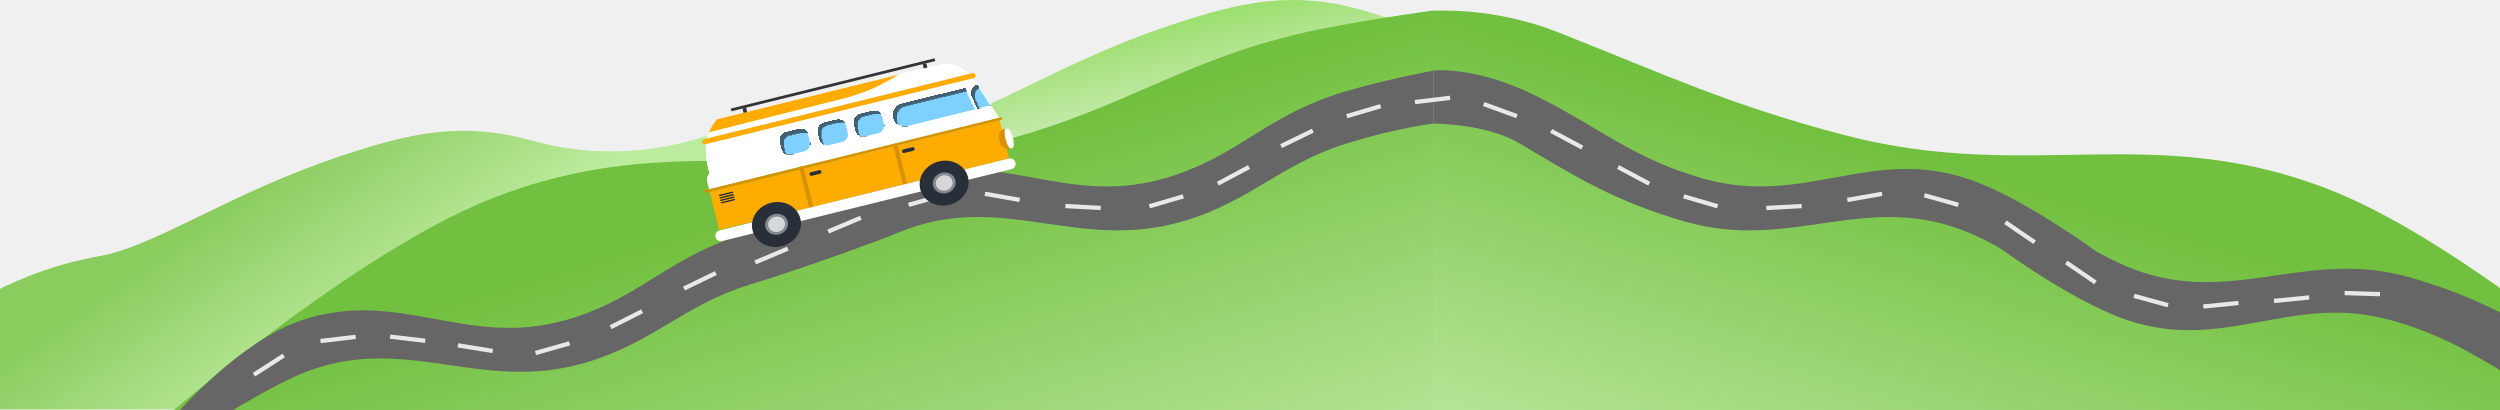
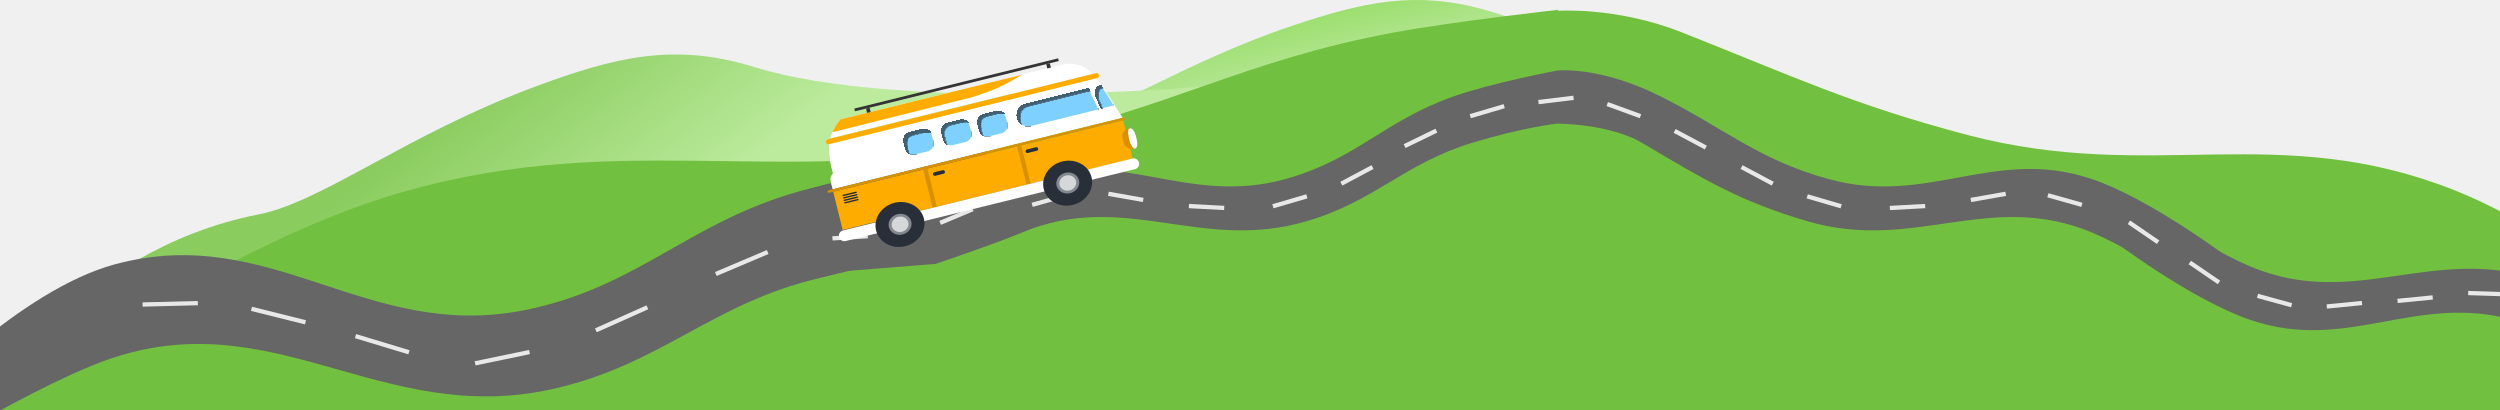
<svg xmlns="http://www.w3.org/2000/svg" width="1781" height="292" viewBox="0 0 1781 292" fill="none">
-   <path d="M661.994 89.264C547.162 109.418 488.987 198.43 488.987 198.43H1105.39V98.713C1105.39 98.713 1061.38 32.442 969.816 6.97C920.129 -6.852 883.151 1.502 833.99 17.887C754.53 44.37 701.275 82.37 661.994 89.264Z" fill="url(#paint0_linear_0_1)" />
-   <path d="M71.007 182.448C-43.825 202.601 -102 291.613 -102 291.613H514.401L540.959 80C540.959 80 470.391 125.626 378.828 100.154C329.142 86.331 292.164 94.685 243.003 111.07C163.542 137.553 110.288 175.554 71.007 182.448Z" fill="url(#paint1_linear_0_1)" />
-   <path d="M349.429 141.798C245.521 183.174 101.775 311 101.775 311H1021.57V7.369C1021.57 7.369 961.972 15.6 927.854 23.484C841.446 43.45 799.91 77.742 714.125 100.239C575.47 136.603 482.604 88.768 349.429 141.798Z" fill="url(#paint2_linear_0_1)" />
-   <path d="M639.959 127.639C597.544 142.061 540.749 185.236 540.749 185.236L578.5 188C578.5 188 620.164 173.976 639.959 165.698C713.151 135.091 766.832 179.956 842.945 157.579C891.762 143.227 912.015 116.627 960.677 101.758C997.215 90.594 1021.32 88.056 1021.32 88.056V50.25C1021.32 50.25 975.551 58.798 947.229 68.772C898.074 86.084 877.727 113.861 827.467 127.639C756.846 146.998 709.287 104.065 639.959 127.639Z" fill="#666666" />
-   <path d="M214.21 228.389C171.795 242.811 128 292.329 128 292.329H165.747C165.747 292.329 194.415 274.726 214.21 266.448C287.402 235.841 341.083 280.706 417.196 258.329C466.013 243.977 486.266 217.377 534.928 202.508C571.466 191.344 611 176.5 611 176.5L605.5 145C605.5 145 549.802 159.548 521.48 169.523C472.325 186.834 451.978 214.611 401.718 228.389C331.097 247.748 283.538 204.815 214.21 228.389Z" fill="#666666" />
-   <path d="M758.959 146.79L784.118 148.144" stroke="#E8E8E8" stroke-width="3.045" />
-   <path d="M818.822 146.949L843.002 139.868" stroke="#E8E8E8" stroke-width="3.045" />
-   <path d="M867.557 130.853L889.789 118.999" stroke="#E8E8E8" stroke-width="3.045" />
-   <path d="M590 164.924L613.221 155.148" stroke="#E8E8E8" stroke-width="3.045" />
-   <path d="M538 186.924L561.221 177.148" stroke="#E8E8E8" stroke-width="3.045" />
-   <path d="M487.272 205.522L509.95 194.544" stroke="#E8E8E8" stroke-width="3.045" />
-   <path d="M435 233.087L457.483 221.716" stroke="#E8E8E8" stroke-width="3.045" />
-   <path d="M381.491 251.473L405.73 244.6" stroke="#E8E8E8" stroke-width="3.045" />
-   <path d="M326.174 246.022L351.047 250.037" stroke="#E8E8E8" stroke-width="3.045" />
-   <path d="M277.924 239.849L302.949 242.775" stroke="#E8E8E8" stroke-width="3.045" />
-   <path d="M228.347 242.959L253.363 239.963" stroke="#E8E8E8" stroke-width="3.045" />
-   <path d="M180.923 266.935L202.094 253.275" stroke="#E8E8E8" stroke-width="3.045" />
-   <path d="M647.317 145.924L671.571 139.103" stroke="#E8E8E8" stroke-width="3.045" />
-   <path d="M701.616 138.054L726.427 142.436" stroke="#E8E8E8" stroke-width="3.045" />
-   <rect x="508.796" y="165.105" width="33.772" height="7.761" rx="3.881" transform="rotate(-13.8465 508.796 165.105)" fill="white" />
-   <path d="M502.56 102.695L503.944 102.354L693.13 55.723C693.13 55.723 701.209 66.935 705.939 74.701C708.064 78.19 711.716 83.935 711.716 83.935L505.176 134.844C505.176 134.844 503.736 129.46 503.71 127.52C503.683 125.579 505.538 123.482 505.538 123.482C505.538 123.482 504.42 119.838 503.847 116.623C502.979 111.746 502.56 102.695 502.56 102.695Z" fill="white" />
-   <path d="M586.132 112.326L504.687 132.401C504.687 132.401 503.388 128.315 503.956 126.228C504.354 124.765 505.538 123.481 505.538 123.481C505.538 123.481 504.184 119.06 503.657 115.849C503.13 112.637 502.91 107.322 502.91 107.322L632.689 75.333C632.689 75.333 621.689 91.161 611.803 98.723C602.886 105.543 586.132 112.326 586.132 112.326Z" fill="white" />
-   <path d="M510.734 85C507.048 89.749 505.582 92.48 503.252 98.63L690.309 52.523C690.309 52.523 686.82 48.905 682.893 47.178C677.669 44.879 671.388 45.402 671.388 45.402L510.734 85Z" fill="white" />
-   <path d="M507.439 89.501L510.734 85L640.112 53.213C640.112 53.213 629.826 59.446 622.778 62.61C615.8 65.742 604.327 69.309 604.327 69.309L504.985 94.206L507.439 89.501Z" fill="#FFAC01" />
+   <path d="M749.995 89.264C635.163 109.418 576.988 198.43 576.988 198.43H1193.39V98.713C1193.39 98.713 1149.38 32.442 1057.82 6.97C1008.13 -6.852 971.152 1.502 921.991 17.887C842.531 44.37 789.276 82.37 749.995 89.264Z" fill="url(#paint0_linear_0_1)" />
+   <path d="M184.312 152.714C52.684 178.428 -14 292 -14 292H692.557L858 61.642C858 61.642 642.11 80.214 537.155 47.714C480.201 30.077 437.815 40.737 381.463 61.642C290.381 95.433 229.338 143.918 184.312 152.714Z" fill="url(#paint1_linear_0_1)" />
+   <path d="M271.097 141.592C141.409 183.018 -38 311 -38 311H1110V7C1110 7 1035.61 15.241 993.03 23.134C885.183 43.125 833.343 77.458 726.275 99.983C553.219 136.391 437.313 88.498 271.097 141.592Z" fill="url(#paint2_linear_0_1)" />
+   <path d="M727.96 127.639C685.545 142.061 604 193 604 193L666.501 188C666.501 188 708.165 173.976 727.96 165.698C801.152 135.091 854.833 179.956 930.946 157.579C979.763 143.227 1000.02 116.627 1048.68 101.758C1085.22 90.594 1109.32 88.056 1109.32 88.056V50.25C1109.32 50.25 1063.55 58.798 1035.23 68.772C986.075 86.084 965.728 113.861 915.468 127.639C844.847 146.998 797.288 104.065 727.96 127.639Z" fill="#666666" />
+   <path d="M81.81 188.31C13.647 206.734 -62 287.747 -62 287.747L-3.291 294.328C-3.291 294.328 43.976 267.813 76.022 256.445C194.517 214.412 271.185 304.086 392.971 277.296C471.082 260.114 506.626 216.025 584.574 197.89C643.101 184.274 706.848 164.593 706.848 164.593L703.084 107.243C703.084 107.243 614.241 123.578 568.675 136.496C489.589 158.917 453.718 205.096 373.451 220.999C260.666 243.345 193.225 158.196 81.81 188.31Z" fill="#666666" />
+   <path d="M846.959 146.79L872.118 148.144" stroke="#E8E8E8" stroke-width="3.045" />
+   <path d="M906.822 146.949L931.002 139.868" stroke="#E8E8E8" stroke-width="3.045" />
+   <path d="M955.557 130.853L977.789 118.999" stroke="#E8E8E8" stroke-width="3.045" />
+   <path d="M669.779 158.776L693 149.001" stroke="#E8E8E8" stroke-width="3.045" />
+   <path d="M593.036 169.807L618.184 168.265" stroke="#E8E8E8" stroke-width="3.045" />
+   <path d="M509.972 195.189L546.91 179.531" stroke="#E8E8E8" stroke-width="3.045" />
+   <path d="M424.491 235.324L461.185 218.927" stroke="#E8E8E8" stroke-width="3.045" />
+   <path d="M338.474 258.843L377.218 250.79" stroke="#E8E8E8" stroke-width="3.045" />
+   <path d="M253.266 239.459L291.343 250.968" stroke="#E8E8E8" stroke-width="3.045" />
+   <path d="M179.159 220.021L217.636 229.611" stroke="#E8E8E8" stroke-width="3.045" />
+   <path d="M101.576 216.935L140.94 215.943" stroke="#E8E8E8" stroke-width="3.045" />
+   <path d="M735.316 145.924L759.57 139.103" stroke="#E8E8E8" stroke-width="3.045" />
+   <path d="M789.615 138.054L814.426 142.436" stroke="#E8E8E8" stroke-width="3.045" />
+   <rect x="596.795" y="165.105" width="33.772" height="7.761" rx="3.881" transform="rotate(-13.8465 596.795 165.105)" fill="white" />
+   <path d="M590.559 102.695L591.943 102.354L781.129 55.723C781.129 55.723 789.208 66.935 793.938 74.701C796.063 78.19 799.715 83.935 799.715 83.935L593.175 134.844C593.175 134.844 591.735 129.46 591.708 127.52C591.682 125.579 593.536 123.482 593.536 123.482C593.536 123.482 592.418 119.838 591.846 116.623C590.978 111.746 590.559 102.695 590.559 102.695Z" fill="white" />
+   <path d="M674.133 112.327L592.688 132.402C592.688 132.402 591.389 128.316 591.957 126.229C592.355 124.766 593.538 123.482 593.538 123.482C593.538 123.482 592.184 119.061 591.657 115.85C591.13 112.638 590.911 107.323 590.911 107.323L720.69 75.334C720.69 75.334 709.689 91.162 699.803 98.724C690.886 105.544 674.133 112.327 674.133 112.327Z" fill="white" />
+   <path d="M598.734 85.001C595.048 89.75 593.582 92.481 591.252 98.631L778.309 52.524C778.309 52.524 774.82 48.906 770.893 47.178C765.669 44.88 759.388 45.403 759.388 45.403L598.734 85.001Z" fill="white" />
+   <path d="M595.438 89.502L598.733 85.001L728.11 53.214C728.11 53.214 717.824 59.447 710.776 62.611C703.798 65.743 692.326 69.311 692.326 69.311L592.984 94.207L595.438 89.502Z" fill="#FFAC01" />
  <g filter="url(#filter0_i_0_1)">
-     <rect x="607.318" y="82.818" width="20.395" height="16.119" rx="5.582" transform="rotate(-13.8465 607.318 82.8184)" fill="#7ED1FF" />
+     <rect x="695.318" y="82.818" width="20.395" height="16.119" rx="5.582" transform="rotate(-13.8465 695.318 82.8184)" fill="#7ED1FF" />
  </g>
  <g filter="url(#filter1_i_0_1)">
-     <rect x="581.615" y="89.051" width="20.395" height="16.119" rx="5.582" transform="rotate(-13.8465 581.615 89.0508)" fill="#7ED1FF" />
+     <rect x="669.615" y="89.051" width="20.395" height="16.119" rx="5.582" transform="rotate(-13.8465 669.615 89.0508)" fill="#7ED1FF" />
    <g filter="url(#filter2_i_0_1)">
-       <rect x="554.626" y="95.703" width="20.395" height="16.119" rx="5.582" transform="rotate(-13.8465 554.626 95.7031)" fill="#7ED1FF" />
+       <rect x="642.627" y="95.703" width="20.395" height="16.119" rx="5.582" transform="rotate(-13.8465 642.627 95.7031)" fill="#7ED1FF" />
    </g>
  </g>
  <g filter="url(#filter3_i_0_1)">
-     <path d="M692.521 68.136C691.201 65.104 692.927 61.614 696.138 60.822V60.822L700.904 67.824L705.41 75.094L696.505 77.29L692.521 68.136Z" fill="#7ED1FF" />
+     <path d="M780.521 68.137C779.201 65.105 780.927 61.614 784.138 60.823V60.823L788.904 67.825L793.41 75.096L784.505 77.29L780.521 68.137Z" fill="#7ED1FF" />
  </g>
  <g filter="url(#filter4_i_0_1)">
-     <path d="M636.714 83.874C635.649 79.552 638.289 75.185 642.611 74.12L687.379 63.085L694.537 77.923L646.469 89.771C642.147 90.836 637.78 88.196 636.714 83.874V83.874Z" fill="#7ED1FF" />
+     <path d="M724.714 83.873C723.649 79.551 726.289 75.184 730.611 74.119L775.378 63.084L782.536 77.922L734.468 89.77C730.146 90.835 725.779 88.195 724.714 83.873V83.873Z" fill="#7ED1FF" />
  </g>
-   <rect x="499.893" y="99.662" width="200.441" height="3.582" rx="1.791" transform="rotate(-13.8465 499.893 99.6621)" fill="#FFAC01" />
-   <rect x="505.605" y="136.582" width="212.722" height="28.06" transform="rotate(-13.8465 505.605 136.582)" fill="#FFAC01" />
-   <rect x="668.822" y="125.252" width="55.264" height="7.761" rx="3.881" transform="rotate(-13.8465 668.822 125.252)" fill="white" />
-   <path d="M711.617 98.192C710.921 95.37 712.645 92.518 715.468 91.822V91.822C717.349 91.359 719.25 92.508 719.714 94.389L721.699 102.442C722.086 104.01 721.128 105.594 719.56 105.981V105.981C716.424 106.754 713.255 104.838 712.482 101.702L711.617 98.192Z" fill="#D89100" />
-   <path d="M721.489 97.925C722.475 101.927 722.743 105.302 720.459 105.865C719.192 106.177 717.365 103.186 716.379 99.184C715.392 95.183 715.338 91.755 716.852 91.484C718.907 91.117 720.503 93.923 721.489 97.925Z" fill="white" />
-   <rect x="520.592" y="77.344" width="149.563" height="1.99" transform="rotate(-13.8465 520.592 77.3438)" fill="#343335" />
-   <rect x="528.946" y="77.334" width="2.632" height="3.184" transform="rotate(-13.8465 528.946 77.334)" fill="#343335" />
-   <rect x="657.342" y="45.685" width="2.632" height="3.184" transform="rotate(-13.8465 657.342 45.6855)" fill="#343335" />
-   <rect x="569.268" y="119.047" width="3.07" height="31.642" transform="rotate(-13.8465 569.268 119.047)" fill="#D89100" />
-   <rect x="636.556" y="104.305" width="3.07" height="29.254" transform="rotate(-13.8465 636.556 104.305)" fill="#D89100" />
-   <rect x="564.275" y="151.021" width="107.677" height="7.761" rx="3.881" transform="rotate(-13.8465 564.275 151.021)" fill="white" />
-   <ellipse cx="672.593" cy="130.47" rx="17.544" ry="15.92" transform="rotate(-13.8465 672.593 130.47)" fill="#282F39" />
-   <ellipse cx="672.676" cy="130.346" rx="8.224" ry="7.463" transform="rotate(-13.8465 672.676 130.346)" fill="#84898F" />
-   <ellipse cx="672.676" cy="130.347" rx="6.031" ry="5.473" transform="rotate(-13.8465 672.676 130.347)" fill="#D6D7D9" />
-   <ellipse cx="553.141" cy="159.913" rx="17.544" ry="15.92" transform="rotate(-13.8465 553.141 159.913)" fill="#282F39" />
-   <ellipse cx="553.224" cy="159.791" rx="8.224" ry="7.463" transform="rotate(-13.8465 553.224 159.791)" fill="#84898F" />
-   <ellipse cx="553.224" cy="159.79" rx="6.031" ry="5.473" transform="rotate(-13.8465 553.224 159.79)" fill="#D6D7D9" />
-   <rect x="576.35" y="123.039" width="8.772" height="2.587" rx="1.294" transform="rotate(-13.8465 576.35 123.039)" fill="#282F39" />
-   <rect x="512.046" y="138.889" width="10.526" height="0.995" rx="0.498" transform="rotate(-13.8465 512.046 138.889)" fill="#282F39" />
-   <rect x="512.903" y="142.367" width="10.526" height="0.995" rx="0.498" transform="rotate(-13.8465 512.903 142.367)" fill="#282F39" />
-   <rect x="513.332" y="144.105" width="10.526" height="0.995" rx="0.498" transform="rotate(-13.8465 513.332 144.105)" fill="#282F39" />
-   <rect x="512.475" y="140.627" width="10.526" height="0.995" rx="0.498" transform="rotate(-13.8465 512.475 140.627)" fill="#282F39" />
-   <rect x="642.358" y="106.77" width="9.211" height="2.587" rx="1.294" transform="rotate(-13.8465 642.358 106.77)" fill="#282F39" />
-   <rect x="501.344" y="135.789" width="218.862" height="1.791" rx="0.896" transform="rotate(-13.8465 501.344 135.789)" fill="#D89100" />
-   <path d="M1699.16 201.91C1813.99 222.064 1872.17 311.076 1872.17 311.076H1255.77L1130 102C1130 102 1299.78 145.088 1391.34 119.616C1441.03 105.794 1478.01 114.148 1527.17 130.533C1606.63 157.016 1659.88 195.016 1699.16 201.91Z" fill="url(#paint3_linear_0_1)" />
-   <path d="M1661.31 135.811C1760.3 175.227 1897.24 297 1897.24 297L1021 297L1021.27 7.731C1021.27 7.731 1063.28 4.499 1110.28 23.099C1188.84 54.191 1232.17 74.788 1313.89 96.22C1445.98 130.862 1534.45 85.292 1661.31 135.811Z" fill="url(#paint4_linear_0_1)" />
-   <path d="M1402.51 127.649C1444.92 142.071 1501.72 185.246 1501.72 185.246L1450.97 191.59C1450.97 191.59 1422.3 173.986 1402.51 165.709C1329.32 135.101 1275.64 179.966 1199.52 157.589C1150.71 143.237 1125.58 127.681 1081.79 101.768C1058.62 88.056 1021.15 88.056 1021.15 88.056V50.249C1021.15 50.249 1051.26 46.697 1095.24 68.783C1141.81 92.17 1164.74 113.871 1215 127.649C1285.62 147.009 1333.18 104.076 1402.51 127.649Z" fill="#666666" />
-   <path d="M1515.21 227.941C1472.79 213.519 1416 170.344 1416 170.344L1466.75 164C1466.75 164 1495.41 181.603 1515.21 189.881C1588.4 220.489 1642.08 175.624 1718.2 198.001C1767.01 212.353 1792.14 227.909 1835.93 253.822C1859.1 267.534 1896.57 267.534 1896.57 267.534V305.34C1896.57 305.34 1866.46 308.893 1822.48 286.807C1775.91 263.42 1752.98 241.719 1702.72 227.941C1632.1 208.581 1584.54 251.514 1515.21 227.941Z" fill="#666666" />
-   <path d="M1283.51 146.802L1258.35 148.156" stroke="#E8E8E8" stroke-width="3.045" />
-   <path d="M1223.65 146.958L1199.47 139.877" stroke="#E8E8E8" stroke-width="3.045" />
-   <path d="M1174.91 130.862L1152.68 119.008" stroke="#E8E8E8" stroke-width="3.045" />
-   <path d="M1127.23 105.124L1105 93.27" stroke="#E8E8E8" stroke-width="3.045" />
-   <path d="M1080.67 82.771L1057 74.126" stroke="#E8E8E8" stroke-width="3.045" />
-   <path d="M1033.01 69.681L1008 72.722" stroke="#E8E8E8" stroke-width="3.045" />
-   <path d="M983.588 75.638L959.422 82.766" stroke="#E8E8E8" stroke-width="3.045" />
-   <path d="M935.28 93.069L912.622 104.088" stroke="#E8E8E8" stroke-width="3.045" />
-   <path d="M1449.45 172.561L1428.64 158.352" stroke="#E8E8E8" stroke-width="3.045" />
-   <path d="M1492.81 201.209L1472 187" stroke="#E8E8E8" stroke-width="3.045" />
-   <path d="M1544.55 217.433L1520.25 210.772" stroke="#E8E8E8" stroke-width="3.045" />
-   <path d="M1594.69 215.854L1569.61 218.343" stroke="#E8E8E8" stroke-width="3.045" />
-   <path d="M1645.07 211.885L1620 214.374" stroke="#E8E8E8" stroke-width="3.045" />
-   <path d="M1695.51 209.562L1670.33 208.757" stroke="#E8E8E8" stroke-width="3.045" />
-   <path d="M1395.15 145.936L1370.9 139.114" stroke="#E8E8E8" stroke-width="3.045" />
-   <path d="M1340.85 138.064L1316.04 142.445" stroke="#E8E8E8" stroke-width="3.045" />
+   <rect x="587.893" y="99.664" width="200.441" height="3.582" rx="1.791" transform="rotate(-13.8465 587.893 99.6641)" fill="#FFAC01" />
+   <rect x="593.605" y="136.583" width="212.722" height="28.06" transform="rotate(-13.8465 593.605 136.583)" fill="#FFAC01" />
+   <rect x="756.822" y="125.252" width="55.264" height="7.761" rx="3.881" transform="rotate(-13.8465 756.822 125.252)" fill="white" />
+   <path d="M799.617 98.194C798.921 95.372 800.645 92.52 803.468 91.824V91.824C805.349 91.361 807.25 92.51 807.714 94.391L809.699 102.444C810.086 104.012 809.128 105.596 807.56 105.983V105.983C804.424 106.756 801.255 104.84 800.482 101.704L799.617 98.194Z" fill="#D89100" />
+   <path d="M809.488 97.926C810.475 101.928 810.742 105.303 808.458 105.866C807.191 106.178 805.364 103.187 804.378 99.186C803.392 95.184 803.337 91.756 804.851 91.485C806.907 91.118 808.502 93.924 809.488 97.926Z" fill="white" />
+   <rect x="608.592" y="77.345" width="149.563" height="1.99" transform="rotate(-13.8465 608.592 77.3447)" fill="#343335" />
+   <rect x="616.947" y="77.335" width="2.632" height="3.184" transform="rotate(-13.8465 616.947 77.335)" fill="#343335" />
+   <rect x="745.342" y="45.688" width="2.632" height="3.184" transform="rotate(-13.8465 745.342 45.6875)" fill="#343335" />
+   <rect x="657.268" y="119.047" width="3.07" height="31.642" transform="rotate(-13.8465 657.268 119.047)" fill="#D89100" />
+   <rect x="724.555" y="104.307" width="3.07" height="29.254" transform="rotate(-13.8465 724.555 104.307)" fill="#D89100" />
+   <rect x="652.273" y="151.021" width="107.677" height="7.761" rx="3.881" transform="rotate(-13.8465 652.273 151.021)" fill="white" />
+   <ellipse cx="760.592" cy="130.472" rx="17.544" ry="15.92" transform="rotate(-13.8465 760.592 130.472)" fill="#282F39" />
+   <ellipse cx="760.675" cy="130.349" rx="8.224" ry="7.463" transform="rotate(-13.8465 760.675 130.349)" fill="#84898F" />
+   <ellipse cx="760.675" cy="130.349" rx="6.031" ry="5.473" transform="rotate(-13.8465 760.675 130.349)" fill="#D6D7D9" />
+   <ellipse cx="641.141" cy="159.915" rx="17.544" ry="15.92" transform="rotate(-13.8465 641.141 159.915)" fill="#282F39" />
+   <ellipse cx="641.224" cy="159.792" rx="8.224" ry="7.463" transform="rotate(-13.8465 641.224 159.792)" fill="#84898F" />
+   <ellipse cx="641.224" cy="159.792" rx="6.031" ry="5.473" transform="rotate(-13.8465 641.224 159.792)" fill="#D6D7D9" />
+   <rect x="664.35" y="123.04" width="8.772" height="2.587" rx="1.294" transform="rotate(-13.8465 664.35 123.04)" fill="#282F39" />
+   <rect x="600.045" y="138.89" width="10.526" height="0.995" rx="0.498" transform="rotate(-13.8465 600.045 138.89)" fill="#282F39" />
+   <rect x="600.902" y="142.368" width="10.526" height="0.995" rx="0.498" transform="rotate(-13.8465 600.902 142.368)" fill="#282F39" />
+   <rect x="601.332" y="144.106" width="10.526" height="0.995" rx="0.498" transform="rotate(-13.8465 601.332 144.106)" fill="#282F39" />
+   <rect x="600.475" y="140.629" width="10.526" height="0.995" rx="0.498" transform="rotate(-13.8465 600.475 140.629)" fill="#282F39" />
+   <rect x="730.357" y="106.771" width="9.211" height="2.587" rx="1.294" transform="rotate(-13.8465 730.357 106.771)" fill="#282F39" />
+   <rect x="589.344" y="135.789" width="218.862" height="1.791" rx="0.896" transform="rotate(-13.8465 589.344 135.789)" fill="#D89100" />
+   <path d="M1787.16 201.91C1901.99 222.064 1960.17 311.076 1960.17 311.076H1343.77L1218 102C1218 102 1387.78 145.088 1479.34 119.616C1529.03 105.794 1566 114.148 1615.17 130.533C1694.63 157.016 1747.88 195.016 1787.16 201.91Z" fill="url(#paint3_linear_0_1)" />
+   <path d="M1749.31 135.811C1848.3 175.227 1985.24 297 1985.24 297L1109 297L1109.27 7.731C1109.27 7.731 1151.28 4.499 1198.28 23.099C1276.84 54.191 1320.17 74.788 1401.89 96.22C1533.98 130.862 1622.45 85.292 1749.31 135.811Z" fill="url(#paint4_linear_0_1)" />
+   <path d="M1490.51 127.649C1532.92 142.071 1589.72 185.246 1589.72 185.246L1538.97 191.59C1538.97 191.59 1510.3 173.986 1490.51 165.709C1417.32 135.101 1363.64 179.966 1287.52 157.589C1238.71 143.237 1213.58 127.681 1169.79 101.768C1146.62 88.056 1109.15 88.056 1109.15 88.056V50.249C1109.15 50.249 1139.26 46.697 1183.24 68.783C1229.81 92.17 1252.74 113.871 1303 127.649C1373.62 147.009 1421.18 104.076 1490.51 127.649Z" fill="#666666" />
+   <path d="M1603.21 227.941C1560.79 213.519 1504 170.344 1504 170.344L1554.75 164C1554.75 164 1583.41 181.603 1603.21 189.881C1676.4 220.489 1730.08 175.624 1806.2 198.001C1855.01 212.353 1880.14 227.909 1923.93 253.822C1947.1 267.534 1984.57 267.534 1984.57 267.534V305.34C1984.57 305.34 1954.46 308.893 1910.48 286.807C1863.91 263.42 1840.98 241.719 1790.72 227.941C1720.1 208.581 1672.54 251.514 1603.21 227.941Z" fill="#666666" />
+   <path d="M1371.51 146.802L1346.35 148.156" stroke="#E8E8E8" stroke-width="3.045" />
+   <path d="M1311.65 146.958L1287.47 139.877" stroke="#E8E8E8" stroke-width="3.045" />
+   <path d="M1262.91 130.862L1240.68 119.008" stroke="#E8E8E8" stroke-width="3.045" />
+   <path d="M1215.23 105.124L1193 93.27" stroke="#E8E8E8" stroke-width="3.045" />
+   <path d="M1168.67 82.771L1145 74.126" stroke="#E8E8E8" stroke-width="3.045" />
+   <path d="M1121.01 69.681L1096 72.722" stroke="#E8E8E8" stroke-width="3.045" />
+   <path d="M1071.59 75.637L1047.42 82.765" stroke="#E8E8E8" stroke-width="3.045" />
+   <path d="M1023.28 93.069L1000.62 104.088" stroke="#E8E8E8" stroke-width="3.045" />
+   <path d="M1537.45 172.561L1516.65 158.352" stroke="#E8E8E8" stroke-width="3.045" />
+   <path d="M1580.81 201.209L1560 187" stroke="#E8E8E8" stroke-width="3.045" />
+   <path d="M1632.55 217.434L1608.25 210.773" stroke="#E8E8E8" stroke-width="3.045" />
+   <path d="M1682.69 215.854L1657.61 218.343" stroke="#E8E8E8" stroke-width="3.045" />
+   <path d="M1733.07 211.885L1708 214.374" stroke="#E8E8E8" stroke-width="3.045" />
+   <path d="M1783.51 209.561L1758.33 208.756" stroke="#E8E8E8" stroke-width="3.045" />
+   <path d="M1483.15 145.936L1458.9 139.114" stroke="#E8E8E8" stroke-width="3.045" />
+   <path d="M1428.85 138.064L1404.04 142.445" stroke="#E8E8E8" stroke-width="3.045" />
  <defs>
-     <filter id="filter0_i_0_1" x="608.49" y="79.109" width="21.315" height="18.188" filterUnits="userSpaceOnUse" color-interpolation-filters="sRGB">
+     <filter id="filter0_i_0_1" x="696.49" y="79.109" width="21.316" height="18.188" filterUnits="userSpaceOnUse" color-interpolation-filters="sRGB">
      <feFlood flood-opacity="0" result="BackgroundImageFix" />
      <feBlend mode="normal" in="SourceGraphic" in2="BackgroundImageFix" result="shape" />
      <feColorMatrix in="SourceAlpha" type="matrix" values="0 0 0 0 0 0 0 0 0 0 0 0 0 0 0 0 0 0 127 0" result="hardAlpha" />
      <feOffset dx="2.537" dy="2.03" />
      <feComposite in2="hardAlpha" operator="arithmetic" k2="-1" k3="1" />
      <feColorMatrix type="matrix" values="0 0 0 0 0.259 0 0 0 0 0.376 0 0 0 0 0.454 0 0 0 1 0" />
      <feBlend mode="normal" in2="shape" result="effect1_innerShadow_0_1" />
    </filter>
-     <filter id="filter1_i_0_1" x="555.799" y="85.342" width="48.303" height="24.84" filterUnits="userSpaceOnUse" color-interpolation-filters="sRGB">
+     <filter id="filter1_i_0_1" x="643.799" y="85.342" width="48.305" height="24.84" filterUnits="userSpaceOnUse" color-interpolation-filters="sRGB">
      <feFlood flood-opacity="0" result="BackgroundImageFix" />
      <feBlend mode="normal" in="SourceGraphic" in2="BackgroundImageFix" result="shape" />
      <feColorMatrix in="SourceAlpha" type="matrix" values="0 0 0 0 0 0 0 0 0 0 0 0 0 0 0 0 0 0 127 0" result="hardAlpha" />
      <feOffset dx="2.537" dy="2.03" />
      <feComposite in2="hardAlpha" operator="arithmetic" k2="-1" k3="1" />
      <feColorMatrix type="matrix" values="0 0 0 0 0.259 0 0 0 0 0.376 0 0 0 0 0.454 0 0 0 1 0" />
      <feBlend mode="normal" in2="shape" result="effect1_innerShadow_0_1" />
    </filter>
-     <filter id="filter2_i_0_1" x="555.799" y="91.994" width="21.315" height="18.188" filterUnits="userSpaceOnUse" color-interpolation-filters="sRGB">
+     <filter id="filter2_i_0_1" x="643.799" y="91.994" width="21.316" height="18.188" filterUnits="userSpaceOnUse" color-interpolation-filters="sRGB">
      <feFlood flood-opacity="0" result="BackgroundImageFix" />
      <feBlend mode="normal" in="SourceGraphic" in2="BackgroundImageFix" result="shape" />
      <feColorMatrix in="SourceAlpha" type="matrix" values="0 0 0 0 0 0 0 0 0 0 0 0 0 0 0 0 0 0 127 0" result="hardAlpha" />
      <feOffset dx="2.537" dy="2.537" />
      <feComposite in2="hardAlpha" operator="arithmetic" k2="-1" k3="1" />
      <feColorMatrix type="matrix" values="0 0 0 0 0.226 0 0 0 0 0.316 0 0 0 0 0.354 0 0 0 1 0" />
      <feBlend mode="normal" in2="shape" result="effect1_innerShadow_0_1" />
    </filter>
-     <filter id="filter3_i_0_1" x="692.074" y="60.822" width="13.336" height="16.467" filterUnits="userSpaceOnUse" color-interpolation-filters="sRGB">
+     <filter id="filter3_i_0_1" x="780.074" y="60.823" width="13.336" height="16.467" filterUnits="userSpaceOnUse" color-interpolation-filters="sRGB">
      <feFlood flood-opacity="0" result="BackgroundImageFix" />
      <feBlend mode="normal" in="SourceGraphic" in2="BackgroundImageFix" result="shape" />
      <feColorMatrix in="SourceAlpha" type="matrix" values="0 0 0 0 0 0 0 0 0 0 0 0 0 0 0 0 0 0 127 0" result="hardAlpha" />
      <feOffset dx="2.537" dy="2.03" />
      <feComposite in2="hardAlpha" operator="arithmetic" k2="-1" k3="1" />
      <feColorMatrix type="matrix" values="0 0 0 0 0.259 0 0 0 0 0.376 0 0 0 0 0.454 0 0 0 1 0" />
      <feBlend mode="normal" in2="shape" result="effect1_innerShadow_0_1" />
    </filter>
-     <filter id="filter4_i_0_1" x="636.478" y="63.086" width="58.058" height="26.922" filterUnits="userSpaceOnUse" color-interpolation-filters="sRGB">
+     <filter id="filter4_i_0_1" x="724.479" y="63.085" width="58.059" height="26.921" filterUnits="userSpaceOnUse" color-interpolation-filters="sRGB">
      <feFlood flood-opacity="0" result="BackgroundImageFix" />
      <feBlend mode="normal" in="SourceGraphic" in2="BackgroundImageFix" result="shape" />
      <feColorMatrix in="SourceAlpha" type="matrix" values="0 0 0 0 0 0 0 0 0 0 0 0 0 0 0 0 0 0 127 0" result="hardAlpha" />
      <feOffset dx="2.537" dy="2.03" />
      <feComposite in2="hardAlpha" operator="arithmetic" k2="-1" k3="1" />
      <feColorMatrix type="matrix" values="0 0 0 0 0.259 0 0 0 0 0.376 0 0 0 0 0.454 0 0 0 1 0" />
      <feBlend mode="normal" in2="shape" result="effect1_innerShadow_0_1" />
    </filter>
-     <linearGradient id="paint0_linear_0_1" x1="850.81" y1="0.011" x2="873.646" y2="98.967" gradientUnits="userSpaceOnUse">
+     <linearGradient id="paint0_linear_0_1" x1="938.811" y1="0.011" x2="961.647" y2="98.967" gradientUnits="userSpaceOnUse">
      <stop stop-color="#94DD63" />
      <stop offset="1" stop-color="#DCF0CE" />
    </linearGradient>
-     <linearGradient id="paint1_linear_0_1" x1="235.465" y1="92.179" x2="312.346" y2="201.792" gradientUnits="userSpaceOnUse">
+     <linearGradient id="paint1_linear_0_1" x1="372.823" y1="37.539" x2="474.036" y2="167.178" gradientUnits="userSpaceOnUse">
      <stop stop-color="#8ACC5E" />
      <stop offset="1" stop-color="#BCEB9D" />
    </linearGradient>
-     <linearGradient id="paint2_linear_0_1" x1="561.462" y1="144.766" x2="653.908" y2="458.999" gradientUnits="userSpaceOnUse">
+     <linearGradient id="paint2_linear_0_1" x1="535.735" y1="144.564" x2="612.155" y2="468.374" gradientUnits="userSpaceOnUse">
      <stop stop-color="#72C03F" />
-       <stop offset="1" stop-color="#BFEAA4" />
+       <stop offset="1" stop-color="#72C03F" />
    </linearGradient>
-     <linearGradient id="paint3_linear_0_1" x1="1534.7" y1="111.642" x2="1457.82" y2="221.254" gradientUnits="userSpaceOnUse">
+     <linearGradient id="paint3_linear_0_1" x1="1622.7" y1="111.642" x2="1545.82" y2="221.254" gradientUnits="userSpaceOnUse">
      <stop stop-color="#8ACC5E" />
      <stop offset="1" stop-color="#BCEB9D" />
    </linearGradient>
-     <linearGradient id="paint4_linear_0_1" x1="1459.32" y1="138.638" x2="1371.25" y2="437.99" gradientUnits="userSpaceOnUse">
+     <linearGradient id="paint4_linear_0_1" x1="1547.32" y1="138.638" x2="1459.25" y2="437.99" gradientUnits="userSpaceOnUse">
      <stop stop-color="#72C03F" />
-       <stop offset="1" stop-color="#BFEAA4" />
+       <stop offset="1" stop-color="#72C03F" />
    </linearGradient>
  </defs>
</svg>
